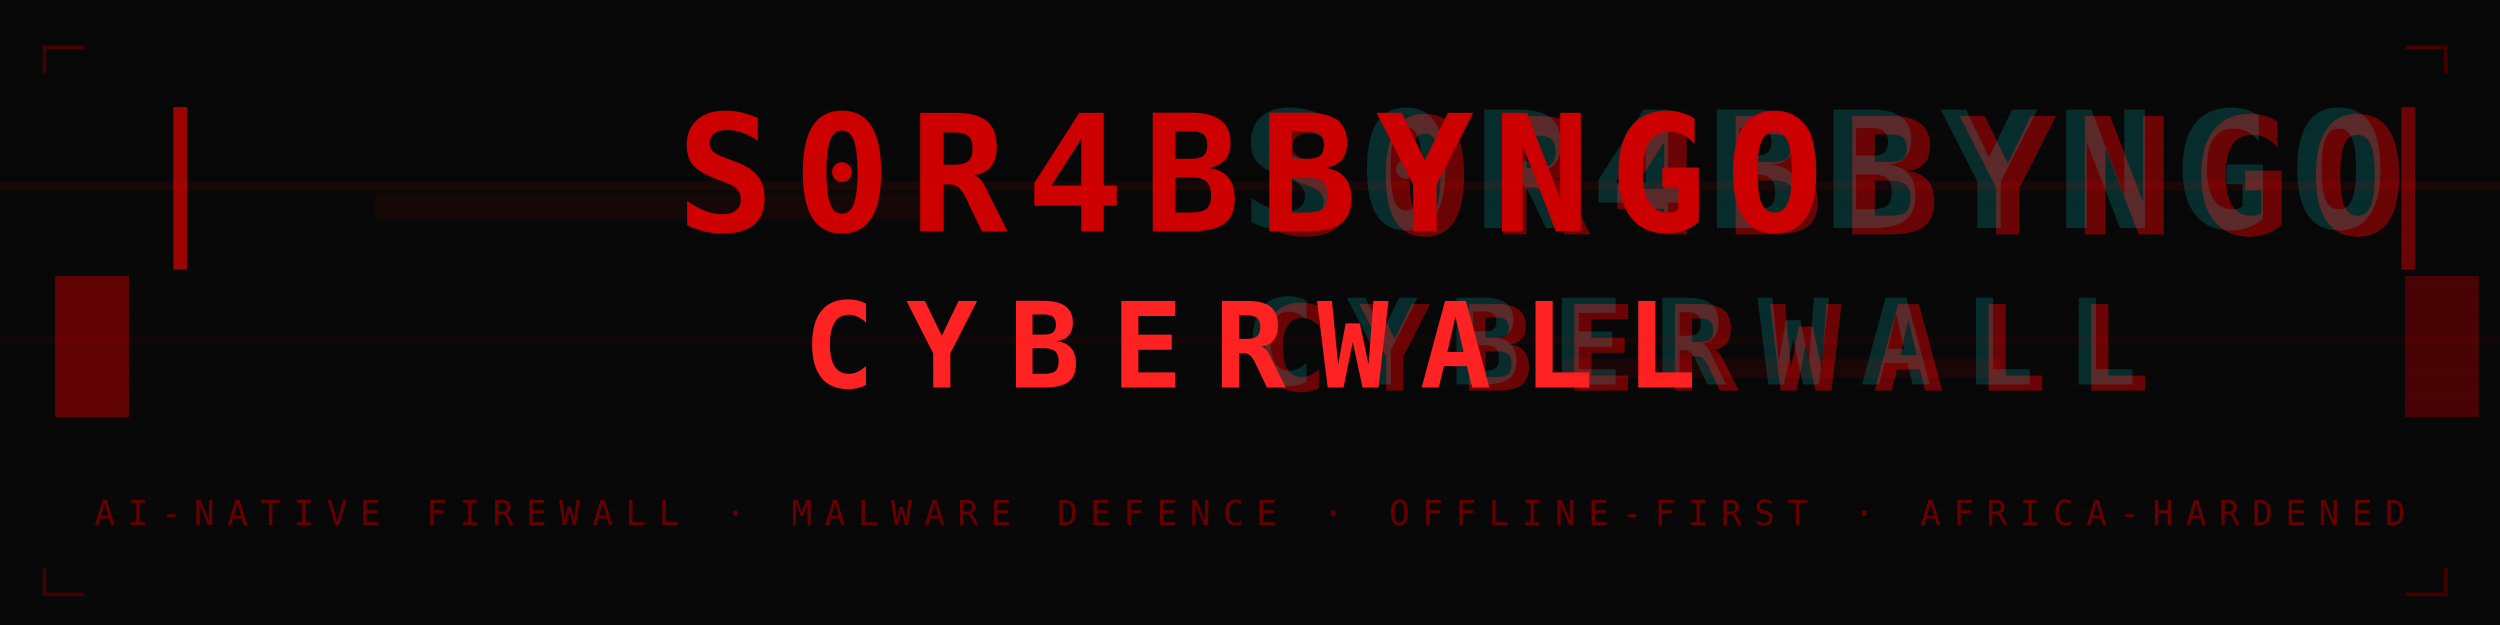
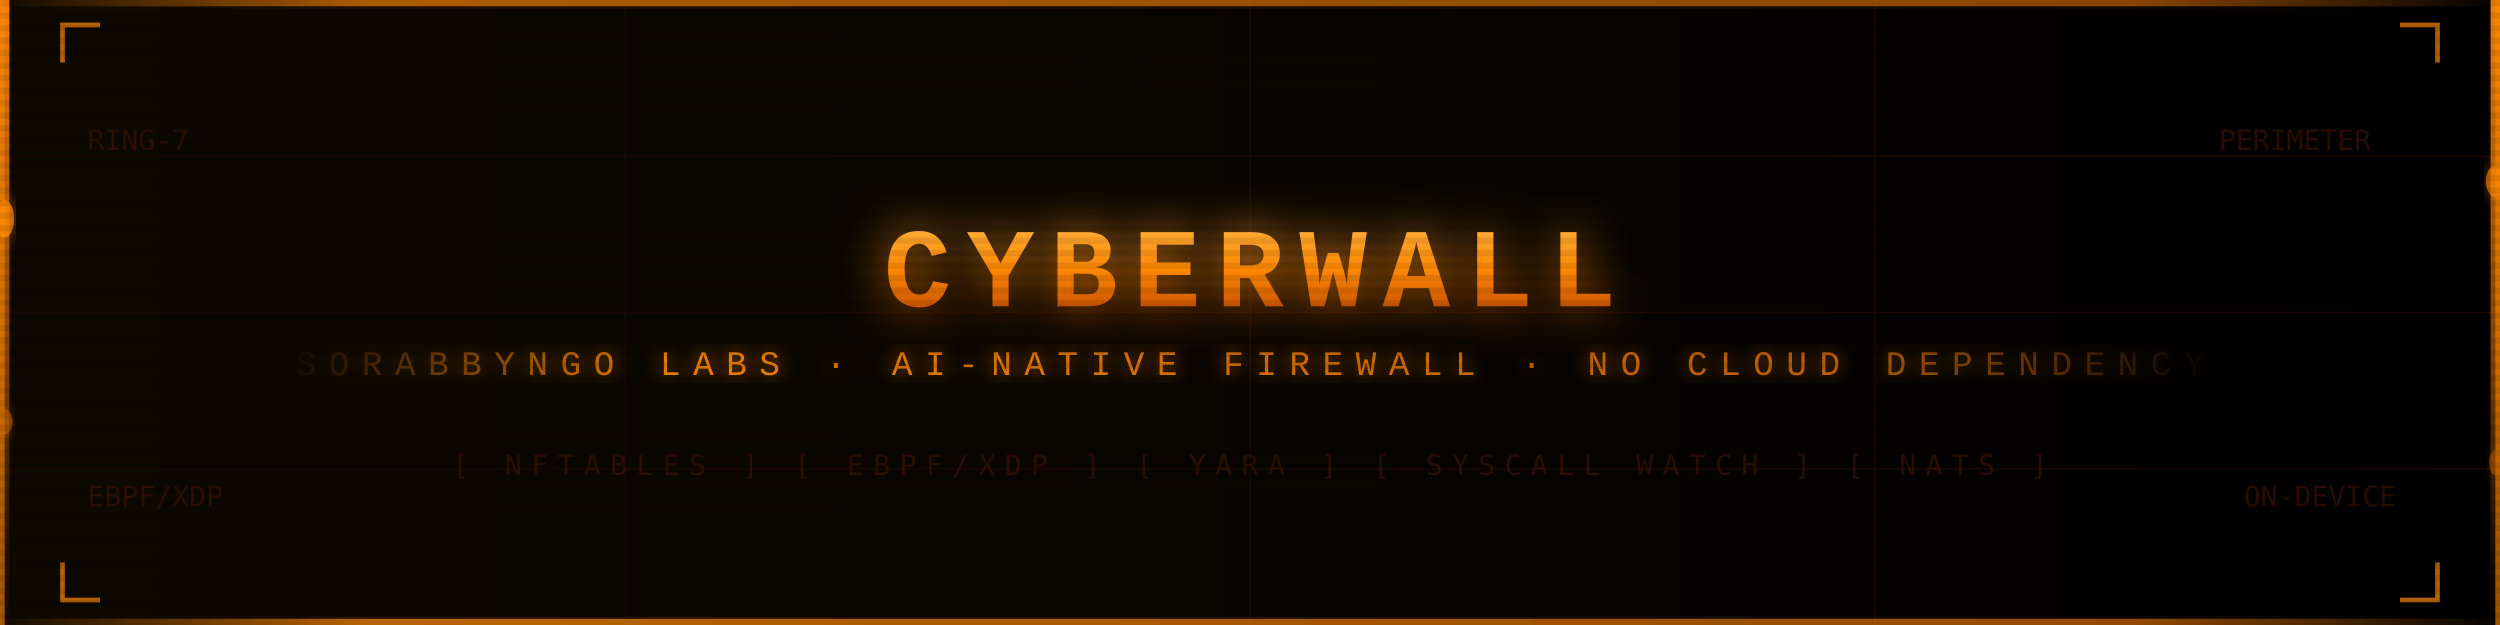
<svg xmlns="http://www.w3.org/2000/svg" viewBox="0 0 800 200" width="800" height="200">
-   <rect width="800" height="200" fill="#080808" />
-   <rect width="800" height="200" fill="url(#scan)" opacity="0.15" />
  <defs>
-     <pattern id="scan" x="0" y="0" width="800" height="4" patternUnits="userSpaceOnUse">
-       <rect width="800" height="2" fill="#000" opacity="0.5" />
+     <filter id="glow-orange" x="-30%" y="-60%" width="160%" height="220%">
+       <feGaussianBlur stdDeviation="8" result="blur" />
+       <feComposite in="SourceGraphic" in2="blur" operator="over" />
+     </filter>
+     <filter id="glow-soft" x="-10%" y="-30%" width="120%" height="160%">
+       <feGaussianBlur stdDeviation="3" result="blur" />
+       <feComposite in="SourceGraphic" in2="blur" operator="over" />
+     </filter>
+     <filter id="bleed" x="-20%" y="-40%" width="140%" height="180%">
+       <feGaussianBlur stdDeviation="5" result="blur" />
+       <feComposite in="SourceGraphic" in2="blur" operator="over" />
+     </filter>
+     <pattern id="scanlines" x="0" y="0" width="1" height="4" patternUnits="userSpaceOnUse">
+       <rect x="0" y="0" width="1" height="2" fill="rgba(0,0,0,0.2)" />
    </pattern>
+     <linearGradient id="bg-grad" x1="0" y1="0" x2="1" y2="0">
+       <stop offset="0%" stop-color="#0d0800" />
+       <stop offset="40%" stop-color="#0a0500" />
+       <stop offset="100%" stop-color="#000000" />
+     </linearGradient>
+     <linearGradient id="orange-fade" x1="0" y1="0" x2="0" y2="1">
+       <stop offset="0%" stop-color="#ff8800" stop-opacity="0.95" />
+       <stop offset="60%" stop-color="#cc6600" stop-opacity="0.6" />
+       <stop offset="100%" stop-color="#442200" stop-opacity="0.1" />
+     </linearGradient>
+     <linearGradient id="text-grad" x1="0" y1="0" x2="0" y2="1">
+       <stop offset="0%" stop-color="#ffaa33" />
+       <stop offset="50%" stop-color="#ff8800" />
+       <stop offset="100%" stop-color="#cc5500" />
+     </linearGradient>
+     <linearGradient id="line-fade" x1="0" y1="0" x2="1" y2="0">
+       <stop offset="0%" stop-color="#ff8800" stop-opacity="0" />
+       <stop offset="15%" stop-color="#ff8800" stop-opacity="0.7" />
+       <stop offset="85%" stop-color="#cc6600" stop-opacity="0.7" />
+       <stop offset="100%" stop-color="#cc6600" stop-opacity="0" />
+     </linearGradient>
+     <linearGradient id="sub-grad" x1="0" y1="0" x2="1" y2="0">
+       <stop offset="0%" stop-color="#ff8800" stop-opacity="0" />
+       <stop offset="20%" stop-color="#ff8800" stop-opacity="0.9" />
+       <stop offset="80%" stop-color="#cc6600" stop-opacity="0.9" />
+       <stop offset="100%" stop-color="#cc6600" stop-opacity="0" />
+     </linearGradient>
  </defs>
-   <text x="403" y="75" font-family="monospace" font-size="52" font-weight="bold" fill="#ff0000" opacity="0.4" letter-spacing="6">S0R4BBYNGO</text>
-   <text x="397" y="73" font-family="monospace" font-size="52" font-weight="bold" fill="#00ffff" opacity="0.15" letter-spacing="6">S0R4BBYNGO</text>
-   <text x="400" y="74" font-family="monospace" font-size="52" font-weight="bold" fill="#cc0000" text-anchor="middle" letter-spacing="6">S0R4BBYNGO</text>
-   <text x="402" y="125" font-family="monospace" font-size="38" font-weight="bold" fill="#ff0000" opacity="0.4" letter-spacing="10">CYBERWALL</text>
-   <text x="398" y="123" font-family="monospace" font-size="38" font-weight="bold" fill="#00ffff" opacity="0.15" letter-spacing="10">CYBERWALL</text>
-   <text x="400" y="124" font-family="monospace" font-size="38" font-weight="bold" fill="#ff2222" text-anchor="middle" letter-spacing="10">CYBERWALL</text>
-   <text x="42" y="74" font-family="monospace" font-size="52" fill="#ff0000" opacity="0.6">|</text>
-   <text x="755" y="74" font-family="monospace" font-size="52" fill="#ff0000" opacity="0.4">|</text>
-   <text x="18" y="124" font-family="monospace" font-size="38" fill="#880000" opacity="0.7">█</text>
-   <text x="770" y="124" font-family="monospace" font-size="38" fill="#880000" opacity="0.5">█</text>
-   <rect x="0" y="58" width="800" height="3" fill="#ff0000" opacity="0.07" />
-   <rect x="0" y="108" width="800" height="2" fill="#ff0000" opacity="0.05" />
-   <rect x="120" y="62" width="180" height="8" fill="#ff0000" opacity="0.06" />
-   <rect x="500" y="115" width="140" height="6" fill="#ff0000" opacity="0.08" />
-   <text x="400" y="168" font-family="monospace" font-size="11" fill="#660000" text-anchor="middle" letter-spacing="4">AI-NATIVE FIREWALL · MALWARE DEFENCE · OFFLINE-FIRST · AFRICA-HARDENED</text>
-   <text x="10" y="20" font-family="monospace" font-size="14" fill="#440000">┌─</text>
-   <text x="770" y="20" font-family="monospace" font-size="14" fill="#440000">─┐</text>
-   <text x="10" y="195" font-family="monospace" font-size="14" fill="#440000">└─</text>
-   <text x="770" y="195" font-family="monospace" font-size="14" fill="#440000">─┘</text>
+   <rect width="800" height="200" fill="url(#bg-grad)" />
+   <line x1="0" y1="50" x2="800" y2="50" stroke="#1a0800" stroke-width="0.5" />
+   <line x1="0" y1="100" x2="800" y2="100" stroke="#1a0800" stroke-width="0.5" />
+   <line x1="0" y1="150" x2="800" y2="150" stroke="#1a0800" stroke-width="0.5" />
+   <line x1="200" y1="0" x2="200" y2="200" stroke="#1a0800" stroke-width="0.5" />
+   <line x1="400" y1="0" x2="400" y2="200" stroke="#1a0800" stroke-width="0.5" />
+   <line x1="600" y1="0" x2="600" y2="200" stroke="#1a0800" stroke-width="0.5" />
+   <rect x="0" y="0" width="3" height="200" fill="url(#orange-fade)" filter="url(#bleed)" />
+   <rect x="0" y="0" width="1.5" height="200" fill="#ff8800" opacity="0.6" />
+   <rect x="797" y="0" width="3" height="200" fill="url(#orange-fade)" filter="url(#bleed)" />
+   <rect x="798.5" y="0" width="1.5" height="200" fill="#ff8800" opacity="0.6" />
+   <rect x="0" y="0" width="800" height="2" fill="url(#line-fade)" filter="url(#glow-soft)" />
+   <rect x="0" y="198" width="800" height="2" fill="url(#line-fade)" filter="url(#glow-soft)" />
+   <ellipse cx="1.5" cy="70" rx="3" ry="6" fill="#ff8800" opacity="0.8" filter="url(#glow-soft)" />
+   <ellipse cx="1.5" cy="135" rx="2.5" ry="4" fill="#cc6600" opacity="0.6" filter="url(#glow-soft)" />
+   <ellipse cx="798.5" cy="58" rx="3" ry="5" fill="#ff8800" opacity="0.7" filter="url(#glow-soft)" />
+   <ellipse cx="798.5" cy="148" rx="2" ry="4" fill="#cc6600" opacity="0.5" filter="url(#glow-soft)" />
+   <path d="M 20 20 L 20 8 L 32 8" stroke="#ff8800" stroke-width="1.5" fill="none" opacity="0.7" />
+   <path d="M 780 20 L 780 8 L 768 8" stroke="#ff8800" stroke-width="1.5" fill="none" opacity="0.7" />
+   <path d="M 20 180 L 20 192 L 32 192" stroke="#ff8800" stroke-width="1.5" fill="none" opacity="0.7" />
+   <path d="M 780 180 L 780 192 L 768 192" stroke="#ff8800" stroke-width="1.5" fill="none" opacity="0.7" />
+   <text x="28" y="48" font-family="monospace" font-size="9" fill="#331100" opacity="0.8">RING-7</text>
+   <text x="28" y="162" font-family="monospace" font-size="9" fill="#331100" opacity="0.8">EBPF/XDP</text>
+   <text x="710" y="48" font-family="monospace" font-size="9" fill="#331100" opacity="0.8">PERIMETER</text>
+   <text x="718" y="162" font-family="monospace" font-size="9" fill="#331100" opacity="0.8">ON-DEVICE</text>
+   <line x1="60" y1="72" x2="740" y2="72" stroke="url(#line-fade)" stroke-width="0.8" filter="url(#glow-soft)" />
+   <line x1="60" y1="130" x2="740" y2="130" stroke="url(#line-fade)" stroke-width="0.8" filter="url(#glow-soft)" />
+   <text x="400" y="98" font-family="'Courier New', Courier, monospace" font-size="36" font-weight="900" text-anchor="middle" letter-spacing="5" fill="url(#text-grad)" filter="url(#glow-orange)">CYBERWALL</text>
+   <text x="400" y="120" font-family="'Courier New', Courier, monospace" font-size="11" font-weight="400" text-anchor="middle" letter-spacing="4" fill="url(#sub-grad)" filter="url(#glow-soft)">SORABBYNGO LABS · AI-NATIVE FIREWALL · NO CLOUD DEPENDENCY</text>
+   <text x="400" y="152" font-family="monospace" font-size="9" text-anchor="middle" fill="#331100" letter-spacing="3" opacity="0.8">[ NFTABLES ] [ EBPF/XDP ] [ YARA ] [ SYSCALL WATCH ] [ NATS ]</text>
+   <rect width="800" height="200" fill="url(#scanlines)" opacity="0.4" />
</svg>
